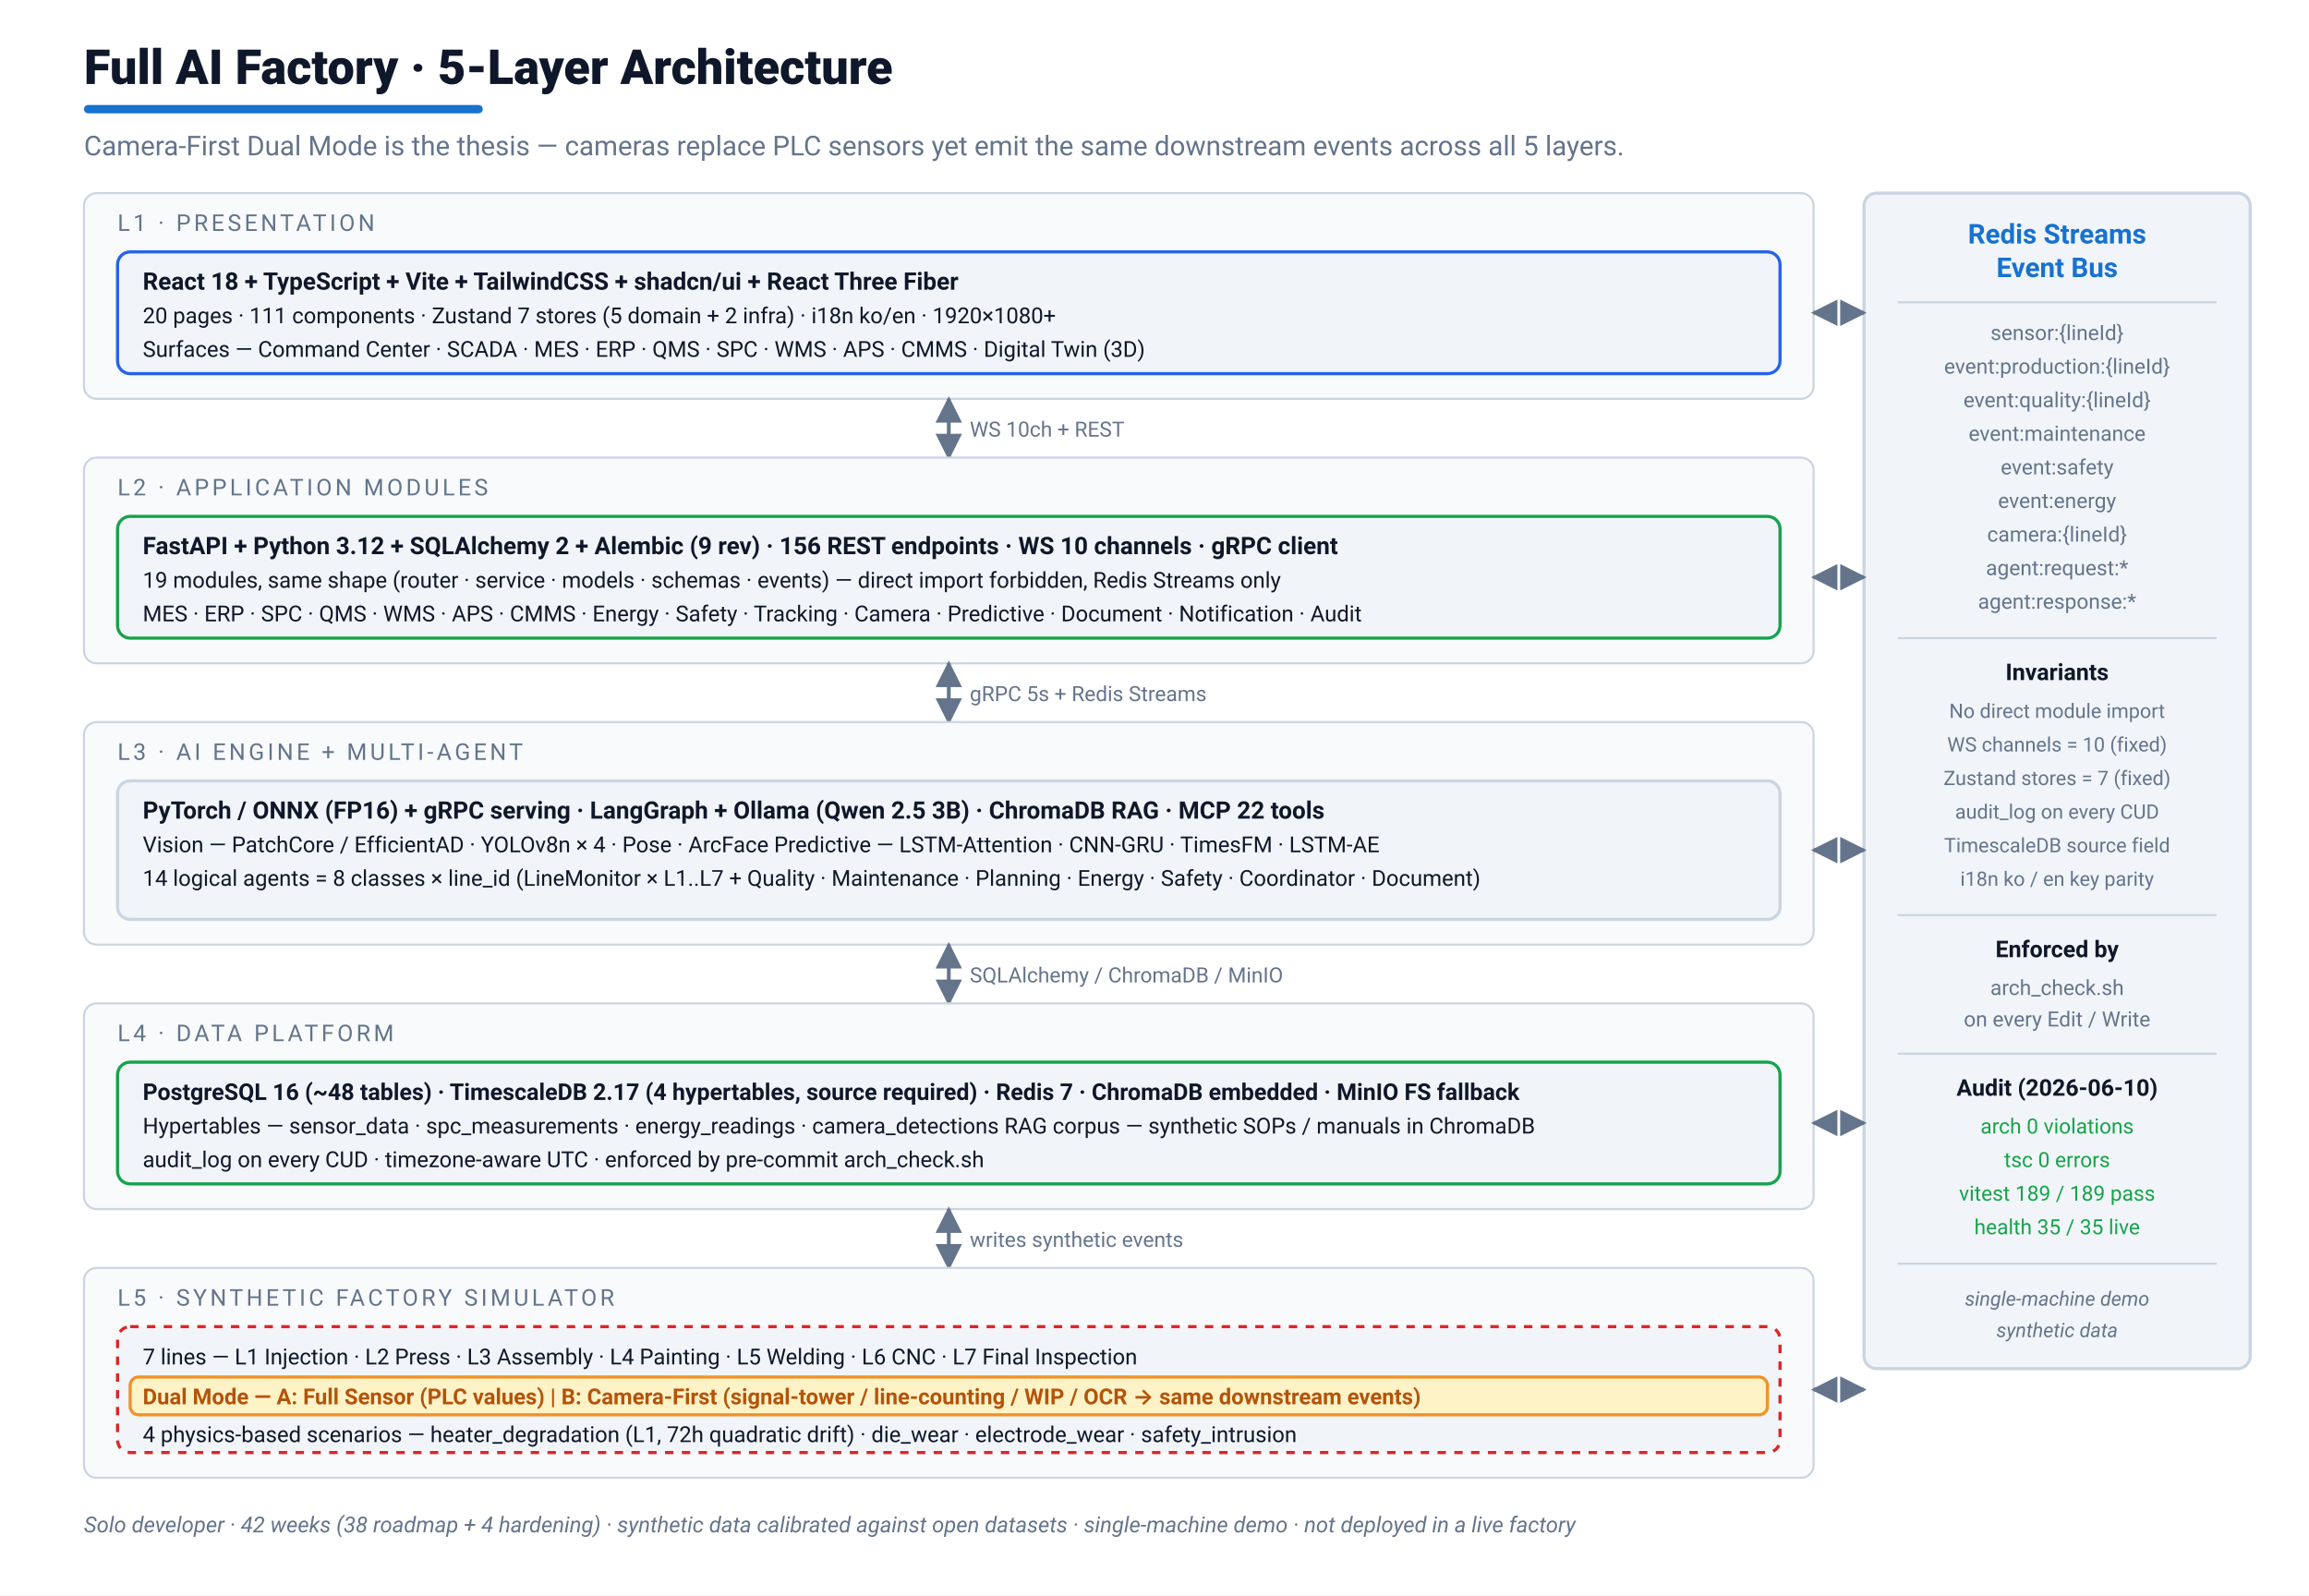
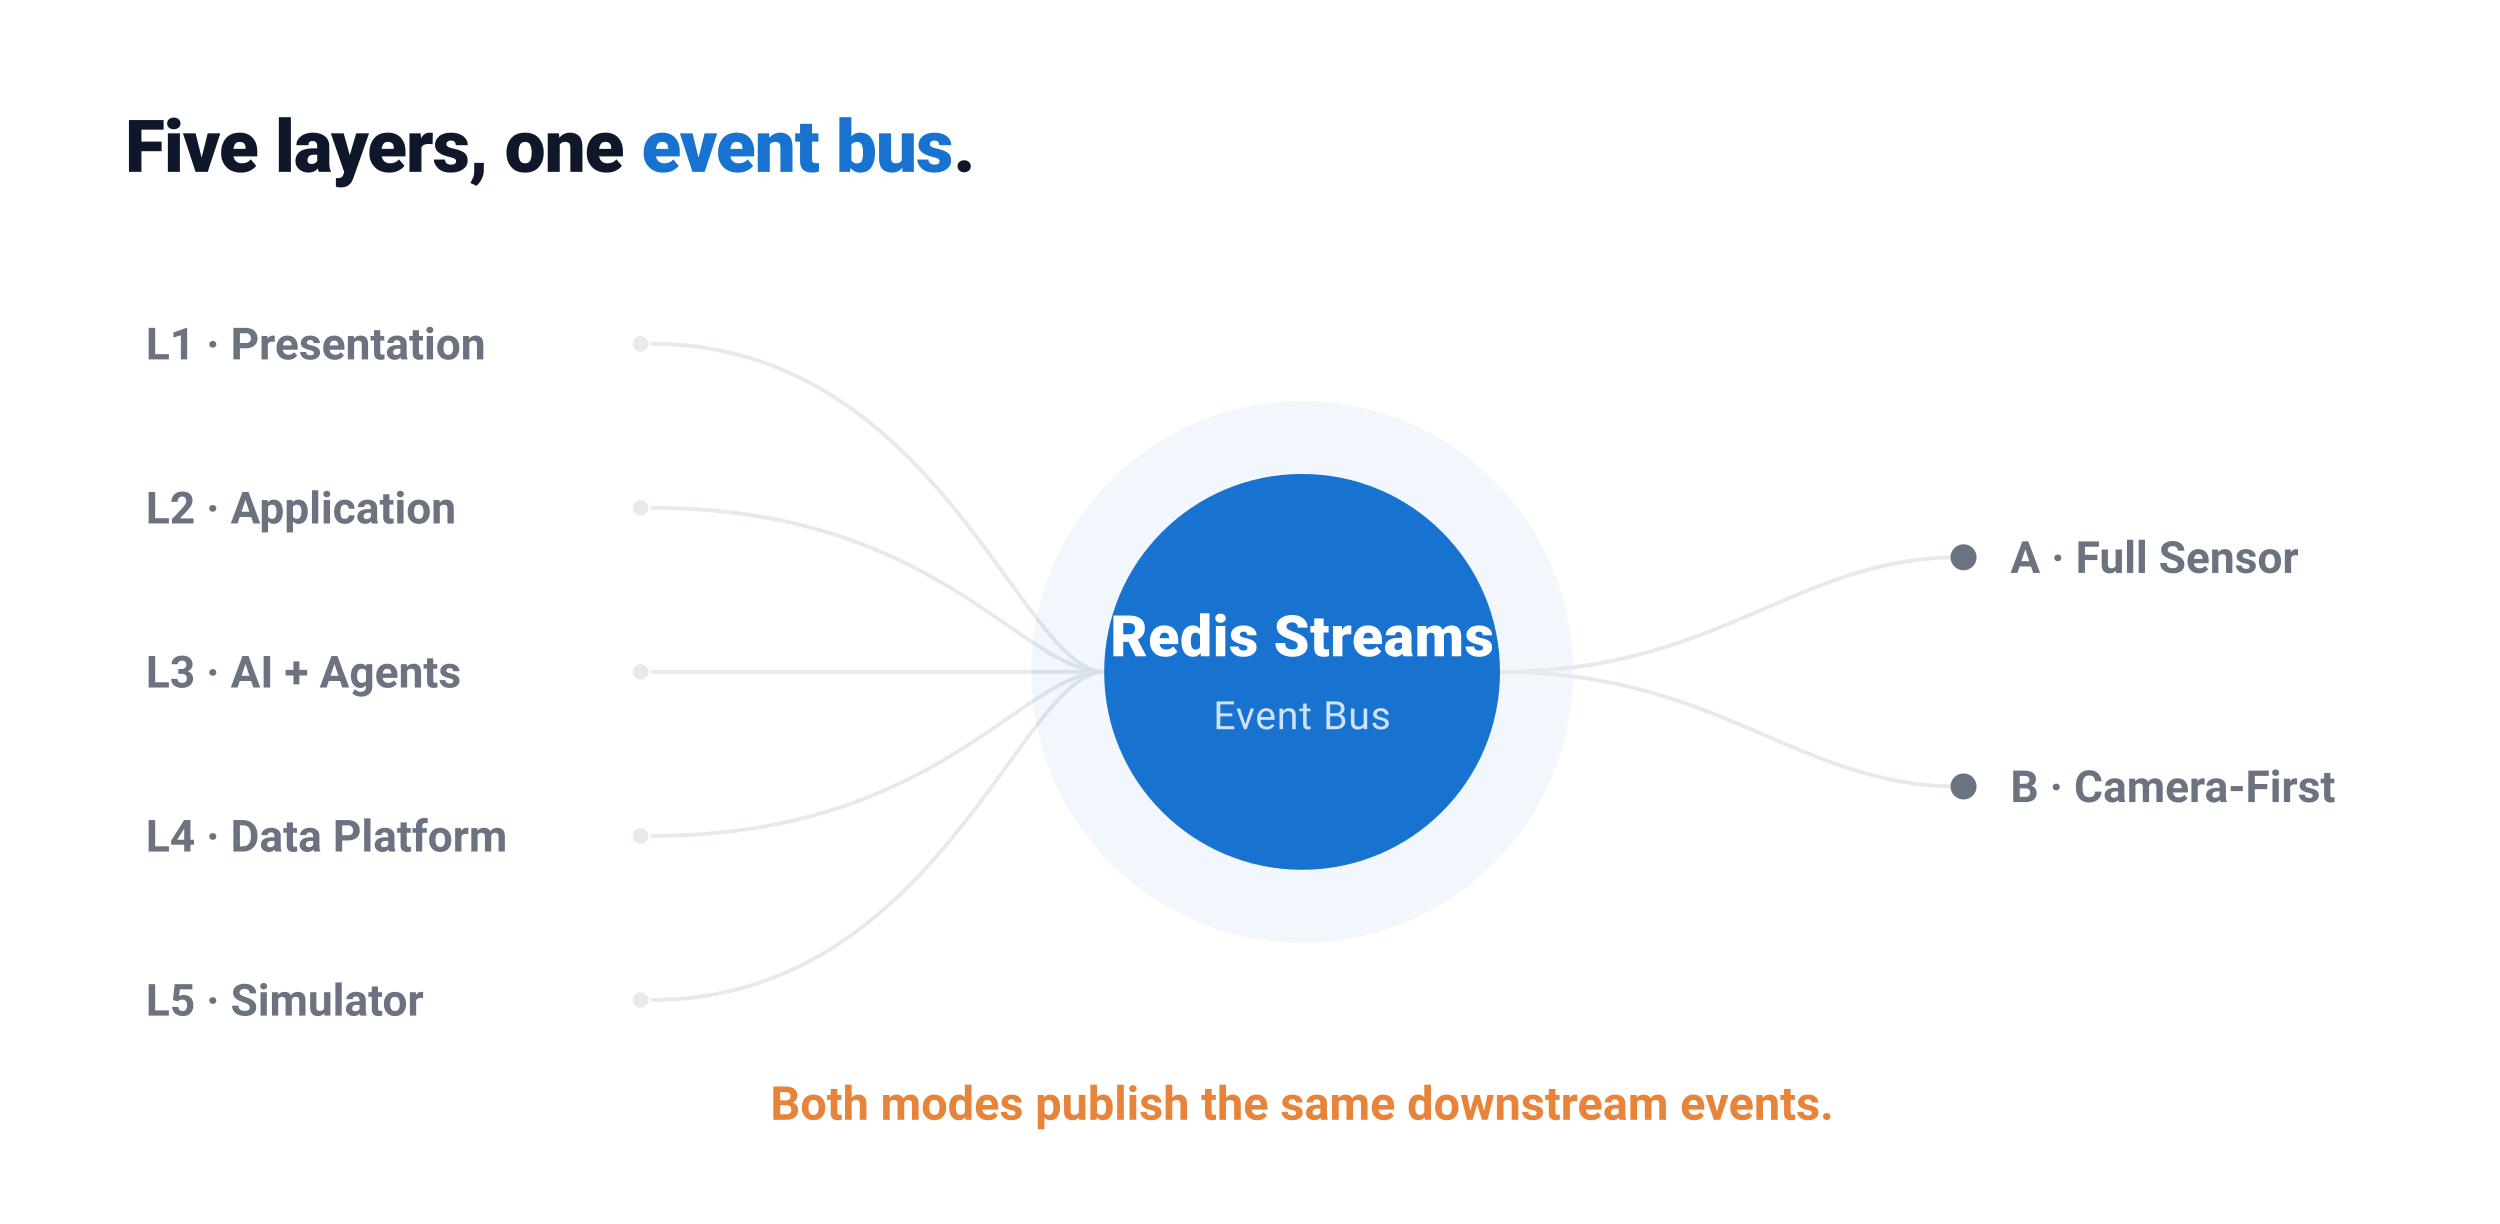
- <svg xmlns="http://www.w3.org/2000/svg" viewBox="0 0 1100 760" font-family="ui-sans-serif, system-ui, -apple-system, 'Segoe UI', Roboto, sans-serif">
-   <defs>
-     <marker id="ffArr" viewBox="0 0 10 10" refX="9" refY="5" markerWidth="7" markerHeight="7" orient="auto-start-reverse">
-       <path d="M 0 0 L 10 5 L 0 10 z" fill="#64748b" />
-     </marker>
-     <marker id="ffArrBus" viewBox="0 0 10 10" refX="9" refY="5" markerWidth="7" markerHeight="7" orient="auto-start-reverse">
-       <path d="M 0 0 L 10 5 L 0 10 z" fill="#64748b" />
-     </marker>
-   </defs>
-   <rect width="1100" height="760" fill="#ffffff" />
-   <text x="40" y="40" font-size="23" font-weight="800" fill="#0f172a">Full AI Factory · 5-Layer Architecture</text>
-   <rect x="40" y="50" width="190" height="4" rx="2" fill="#1772d0" />
-   <text x="40" y="74" font-size="13" fill="#64748b">Camera-First Dual Mode is the thesis — cameras replace PLC sensors yet emit the same downstream events across all 5 layers.</text>
-   <rect x="888" y="92" width="184" height="560" rx="6" fill="#f1f5f9" stroke="#cbd5e1" stroke-width="1.5" />
-   <text x="980" y="116" text-anchor="middle" font-size="13" font-weight="700" fill="#1772d0">Redis Streams</text>
-   <text x="980" y="132" text-anchor="middle" font-size="13" font-weight="700" fill="#1772d0">Event Bus</text>
-   <line x1="904" y1="144" x2="1056" y2="144" stroke="#cbd5e1" stroke-width="1" />
-   <text x="980" y="162" text-anchor="middle" font-size="10" fill="#64748b">sensor:{lineId}</text>
-   <text x="980" y="178" text-anchor="middle" font-size="10" fill="#64748b">event:production:{lineId}</text>
-   <text x="980" y="194" text-anchor="middle" font-size="10" fill="#64748b">event:quality:{lineId}</text>
-   <text x="980" y="210" text-anchor="middle" font-size="10" fill="#64748b">event:maintenance</text>
-   <text x="980" y="226" text-anchor="middle" font-size="10" fill="#64748b">event:safety</text>
-   <text x="980" y="242" text-anchor="middle" font-size="10" fill="#64748b">event:energy</text>
-   <text x="980" y="258" text-anchor="middle" font-size="10" fill="#64748b">camera:{lineId}</text>
-   <text x="980" y="274" text-anchor="middle" font-size="10" fill="#64748b">agent:request:*</text>
-   <text x="980" y="290" text-anchor="middle" font-size="10" fill="#64748b">agent:response:*</text>
-   <line x1="904" y1="304" x2="1056" y2="304" stroke="#cbd5e1" stroke-width="1" />
-   <text x="980" y="324" text-anchor="middle" font-size="11" font-weight="700" fill="#0f172a">Invariants</text>
-   <text x="980" y="342" text-anchor="middle" font-size="9.5" fill="#64748b">No direct module import</text>
-   <text x="980" y="358" text-anchor="middle" font-size="9.5" fill="#64748b">WS channels = 10 (fixed)</text>
-   <text x="980" y="374" text-anchor="middle" font-size="9.5" fill="#64748b">Zustand stores = 7 (fixed)</text>
-   <text x="980" y="390" text-anchor="middle" font-size="9.5" fill="#64748b">audit_log on every CUD</text>
-   <text x="980" y="406" text-anchor="middle" font-size="9.5" fill="#64748b">TimescaleDB source field</text>
-   <text x="980" y="422" text-anchor="middle" font-size="9.5" fill="#64748b">i18n ko / en key parity</text>
-   <line x1="904" y1="436" x2="1056" y2="436" stroke="#cbd5e1" stroke-width="1" />
-   <text x="980" y="456" text-anchor="middle" font-size="11" font-weight="700" fill="#0f172a">Enforced by</text>
-   <text x="980" y="474" text-anchor="middle" font-size="10" fill="#64748b">arch_check.sh</text>
-   <text x="980" y="489" text-anchor="middle" font-size="10" fill="#64748b">on every Edit / Write</text>
-   <line x1="904" y1="502" x2="1056" y2="502" stroke="#cbd5e1" stroke-width="1" />
-   <text x="980" y="522" text-anchor="middle" font-size="11" font-weight="700" fill="#0f172a">Audit (2026-06-10)</text>
-   <text x="980" y="540" text-anchor="middle" font-size="10" fill="#16a34a">arch 0 violations</text>
-   <text x="980" y="556" text-anchor="middle" font-size="10" fill="#16a34a">tsc 0 errors</text>
-   <text x="980" y="572" text-anchor="middle" font-size="10" fill="#16a34a">vitest 189 / 189 pass</text>
-   <text x="980" y="588" text-anchor="middle" font-size="10" fill="#16a34a">health 35 / 35 live</text>
-   <line x1="904" y1="602" x2="1056" y2="602" stroke="#cbd5e1" stroke-width="1" />
-   <text x="980" y="622" text-anchor="middle" font-size="9.5" fill="#64748b" font-style="italic">single-machine demo</text>
-   <text x="980" y="637" text-anchor="middle" font-size="9.5" fill="#64748b" font-style="italic">synthetic data</text>
-   <rect x="40" y="92" width="824" height="98" rx="6" fill="#f8fafc" stroke="#cbd5e1" stroke-width="1" />
-   <text x="56" y="110" font-size="11" letter-spacing="1.5" fill="#64748b">L1 · PRESENTATION</text>
-   <rect x="56" y="120" width="792" height="58" rx="6" fill="#f1f5f9" stroke="#2563eb" stroke-width="1.5" />
-   <text x="68" y="138" font-size="11.5" font-weight="700" fill="#0f172a">React 18 + TypeScript + Vite + TailwindCSS + shadcn/ui + React Three Fiber</text>
-   <text x="68" y="154" font-size="10.5" fill="#0f172a">20 pages · 111 components · Zustand 7 stores (5 domain + 2 infra) · i18n ko/en · 1920×1080+</text>
-   <text x="68" y="170" font-size="10.5" fill="#0f172a">Surfaces — Command Center · SCADA · MES · ERP · QMS · SPC · WMS · APS · CMMS · Digital Twin (3D)</text>
-   <line x1="452" y1="190" x2="452" y2="218" stroke="#64748b" stroke-width="1.8" marker-end="url(#ffArr)" marker-start="url(#ffArr)" />
-   <text x="462" y="208" font-size="10" fill="#64748b">WS 10ch + REST</text>
-   <rect x="40" y="218" width="824" height="98" rx="6" fill="#f8fafc" stroke="#cbd5e1" stroke-width="1" />
-   <text x="56" y="236" font-size="11" letter-spacing="1.5" fill="#64748b">L2 · APPLICATION MODULES</text>
-   <rect x="56" y="246" width="792" height="58" rx="6" fill="#f1f5f9" stroke="#16a34a" stroke-width="1.5" />
-   <text x="68" y="264" font-size="11.5" font-weight="700" fill="#0f172a">FastAPI + Python 3.12 + SQLAlchemy 2 + Alembic (9 rev) · 156 REST endpoints · WS 10 channels · gRPC client</text>
-   <text x="68" y="280" font-size="10.5" fill="#0f172a">19 modules, same shape (router · service · models · schemas · events) — direct import forbidden, Redis Streams only</text>
-   <text x="68" y="296" font-size="10.5" fill="#0f172a">MES · ERP · SPC · QMS · WMS · APS · CMMS · Energy · Safety · Tracking · Camera · Predictive · Document · Notification · Audit</text>
-   <line x1="452" y1="316" x2="452" y2="344" stroke="#64748b" stroke-width="1.8" marker-end="url(#ffArr)" marker-start="url(#ffArr)" />
-   <text x="462" y="334" font-size="10" fill="#64748b">gRPC 5s + Redis Streams</text>
-   <rect x="40" y="344" width="824" height="106" rx="6" fill="#f8fafc" stroke="#cbd5e1" stroke-width="1" />
-   <text x="56" y="362" font-size="11" letter-spacing="1.5" fill="#64748b">L3 · AI ENGINE + MULTI-AGENT</text>
-   <rect x="56" y="372" width="792" height="66" rx="6" fill="#f1f5f9" stroke="#cbd5e1" stroke-width="1.5" />
-   <text x="68" y="390" font-size="11.5" font-weight="700" fill="#0f172a">PyTorch / ONNX (FP16) + gRPC serving · LangGraph + Ollama (Qwen 2.5 3B) · ChromaDB RAG · MCP 22 tools</text>
-   <text x="68" y="406" font-size="10.5" fill="#0f172a">Vision — PatchCore / EfficientAD · YOLOv8n × 4 · Pose · ArcFace    Predictive — LSTM-Attention · CNN-GRU · TimesFM · LSTM-AE</text>
-   <text x="68" y="422" font-size="10.5" fill="#0f172a">14 logical agents = 8 classes × line_id (LineMonitor × L1..L7 + Quality · Maintenance · Planning · Energy · Safety · Coordinator · Document)</text>
-   <line x1="452" y1="450" x2="452" y2="478" stroke="#64748b" stroke-width="1.8" marker-end="url(#ffArr)" marker-start="url(#ffArr)" />
-   <text x="462" y="468" font-size="10" fill="#64748b">SQLAlchemy / ChromaDB / MinIO</text>
-   <rect x="40" y="478" width="824" height="98" rx="6" fill="#f8fafc" stroke="#cbd5e1" stroke-width="1" />
-   <text x="56" y="496" font-size="11" letter-spacing="1.5" fill="#64748b">L4 · DATA PLATFORM</text>
-   <rect x="56" y="506" width="792" height="58" rx="6" fill="#f1f5f9" stroke="#16a34a" stroke-width="1.5" />
-   <text x="68" y="524" font-size="11" font-weight="700" fill="#0f172a">PostgreSQL 16 (~48 tables) · TimescaleDB 2.17 (4 hypertables, source required) · Redis 7 · ChromaDB embedded · MinIO FS fallback</text>
-   <text x="68" y="540" font-size="10.5" fill="#0f172a">Hypertables — sensor_data · spc_measurements · energy_readings · camera_detections    RAG corpus — synthetic SOPs / manuals in ChromaDB</text>
-   <text x="68" y="556" font-size="10.5" fill="#0f172a">audit_log on every CUD · timezone-aware UTC · enforced by pre-commit arch_check.sh</text>
-   <line x1="452" y1="576" x2="452" y2="604" stroke="#64748b" stroke-width="1.8" marker-end="url(#ffArr)" marker-start="url(#ffArr)" />
-   <text x="462" y="594" font-size="10" fill="#64748b">writes synthetic events</text>
-   <rect x="40" y="604" width="824" height="100" rx="6" fill="#f8fafc" stroke="#cbd5e1" stroke-width="1" />
-   <text x="56" y="622" font-size="11" letter-spacing="1.5" fill="#64748b">L5 · SYNTHETIC FACTORY SIMULATOR</text>
-   <rect x="56" y="632" width="792" height="60" rx="6" fill="#f1f5f9" stroke="#dc2626" stroke-width="1.5" stroke-dasharray="4 4" />
-   <text x="68" y="650" font-size="10.5" fill="#0f172a">7 lines — L1 Injection · L2 Press · L3 Assembly · L4 Painting · L5 Welding · L6 CNC · L7 Final Inspection</text>
-   <rect x="62" y="656" width="780" height="18" rx="4" fill="#fef3c7" stroke="#f09228" stroke-width="1.5" />
-   <text x="68" y="669" font-size="10.5" font-weight="700" fill="#b45309">Dual Mode — A: Full Sensor (PLC values) | B: Camera-First (signal-tower / line-counting / WIP / OCR → same downstream events)</text>
-   <text x="68" y="687" font-size="10.5" fill="#0f172a">4 physics-based scenarios — heater_degradation (L1, 72h quadratic drift) · die_wear · electrode_wear · safety_intrusion</text>
-   <line x1="864" y1="149" x2="888" y2="149" stroke="#64748b" stroke-width="1.8" stroke-dasharray="4 3" marker-end="url(#ffArrBus)" marker-start="url(#ffArrBus)" />
-   <line x1="864" y1="275" x2="888" y2="275" stroke="#64748b" stroke-width="1.8" stroke-dasharray="4 3" marker-end="url(#ffArrBus)" marker-start="url(#ffArrBus)" />
-   <line x1="864" y1="405" x2="888" y2="405" stroke="#64748b" stroke-width="1.8" stroke-dasharray="4 3" marker-end="url(#ffArrBus)" marker-start="url(#ffArrBus)" />
-   <line x1="864" y1="535" x2="888" y2="535" stroke="#64748b" stroke-width="1.8" stroke-dasharray="4 3" marker-end="url(#ffArrBus)" marker-start="url(#ffArrBus)" />
-   <line x1="864" y1="662" x2="888" y2="662" stroke="#64748b" stroke-width="1.8" stroke-dasharray="4 3" marker-end="url(#ffArrBus)" marker-start="url(#ffArrBus)" />
-   <text x="40" y="730" font-size="10.5" fill="#64748b" font-style="italic">Solo developer · 42 weeks (38 roadmap + 4 hardening) · synthetic data calibrated against open datasets · single-machine demo · not deployed in a live factory</text>
+ <svg xmlns="http://www.w3.org/2000/svg" viewBox="0 0 960 470" font-family="ui-sans-serif, system-ui, -apple-system, 'Segoe UI', Roboto, sans-serif">
+   <rect width="960" height="470" fill="#ffffff" />
+   <text x="48" y="66" font-size="28" font-weight="800" fill="#0f172a" letter-spacing="-0.4">Five layers, one <tspan fill="#1772d0">event bus</tspan>.</text>
+   <g stroke="#e6e9ee" stroke-width="1.5" fill="none">
+     <path d="M250 132 C 360 132, 392 258, 424 258" />
+     <path d="M250 195 C 360 195, 392 258, 424 258" />
+     <path d="M250 258 L 424 258" />
+     <path d="M250 321 C 360 321, 392 258, 424 258" />
+     <path d="M250 384 C 360 384, 392 258, 424 258" />
+   </g>
+   <g fill="#e6e9ee">
+     <circle cx="246" cy="132" r="3" />
+     <circle cx="246" cy="195" r="3" />
+     <circle cx="246" cy="258" r="3" />
+     <circle cx="246" cy="321" r="3" />
+     <circle cx="246" cy="384" r="3" />
+   </g>
+   <text x="56" y="138" font-size="17" font-weight="600" fill="#6b7280">L1 · Presentation</text>
+   <text x="56" y="201" font-size="17" font-weight="600" fill="#6b7280">L2 · Application</text>
+   <text x="56" y="264" font-size="17" font-weight="600" fill="#6b7280">L3 · AI + Agents</text>
+   <text x="56" y="327" font-size="17" font-weight="600" fill="#6b7280">L4 · Data Platform</text>
+   <text x="56" y="390" font-size="17" font-weight="600" fill="#6b7280">L5 · Simulator</text>
+   <circle cx="500" cy="258" r="104" fill="#1772d0" opacity="0.06" />
+   <circle cx="500" cy="258" r="76" fill="#1772d0" />
+   <text x="500" y="252" text-anchor="middle" font-size="22" font-weight="800" letter-spacing="0.2" fill="#ffffff">Redis Streams</text>
+   <text x="500" y="280" text-anchor="middle" font-size="15" letter-spacing="0.3" fill="#cfe2f7">Event Bus</text>
+   <g stroke="#e6e9ee" stroke-width="1.5" fill="none">
+     <path d="M576 258 C 660 258, 690 214, 752 214" />
+     <path d="M576 258 C 660 258, 690 302, 752 302" />
+   </g>
+   <circle cx="754" cy="214" r="5" fill="#6b7280" />
+   <text x="772" y="220" font-size="17" font-weight="600" fill="#6b7280">A · Full Sensor</text>
+   <circle cx="754" cy="302" r="5" fill="#6b7280" />
+   <text x="772" y="308" font-size="17" font-weight="600" fill="#6b7280">B · Camera-First</text>
+   <text x="500" y="430" text-anchor="middle" font-size="18" font-weight="700" fill="#e8833a">Both modes publish the same downstream events.</text>
</svg>
